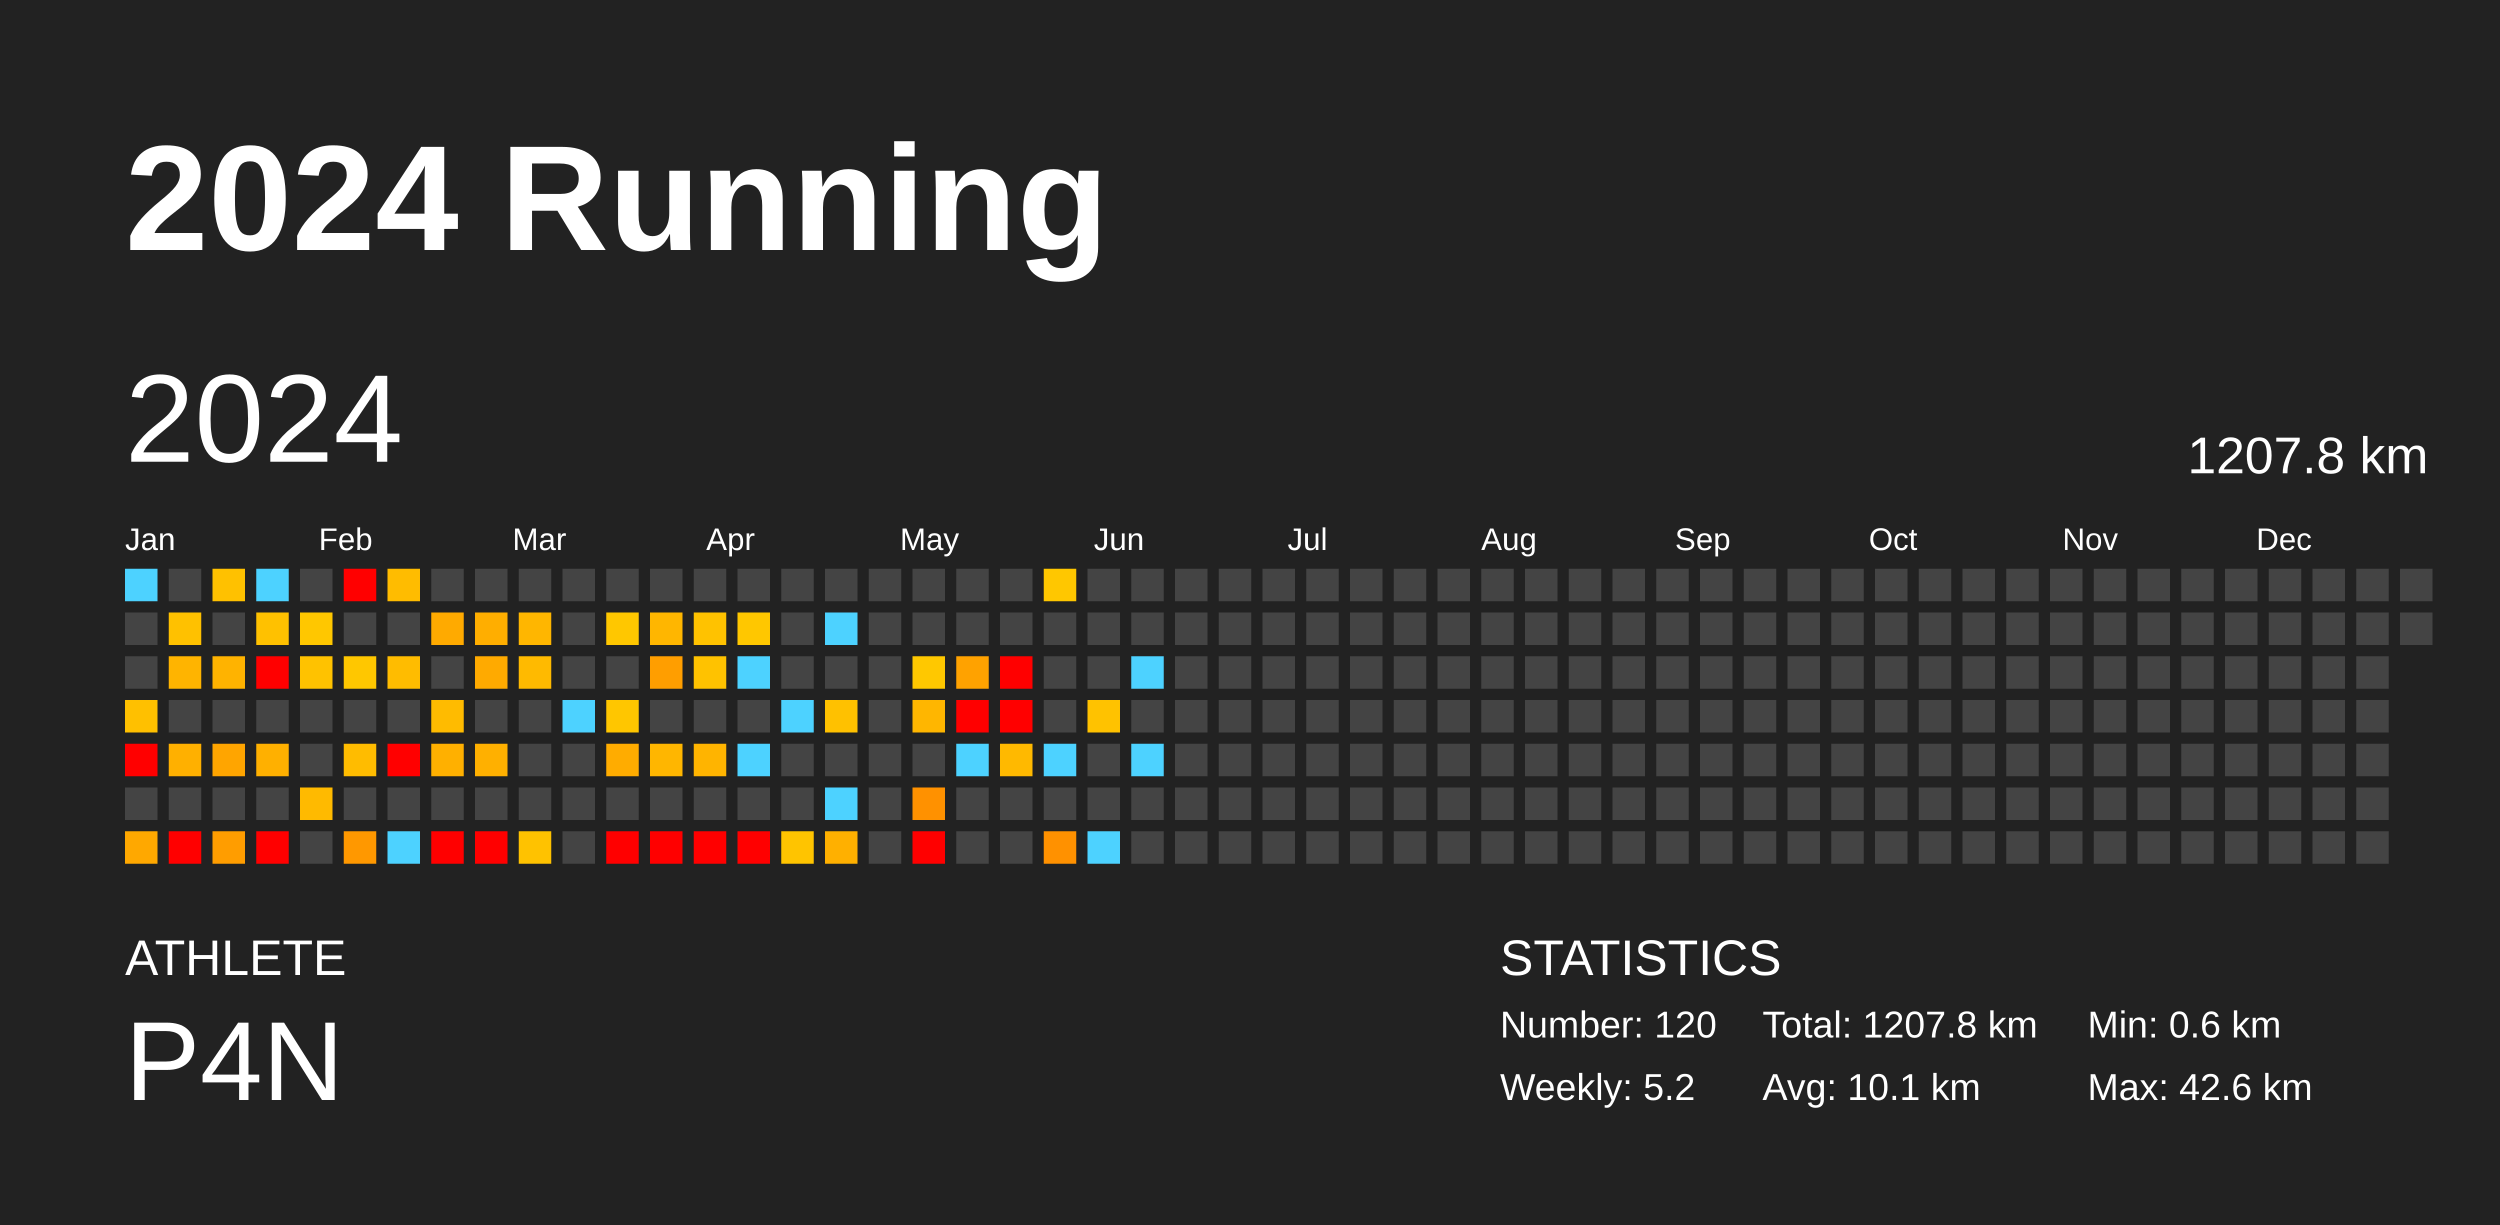
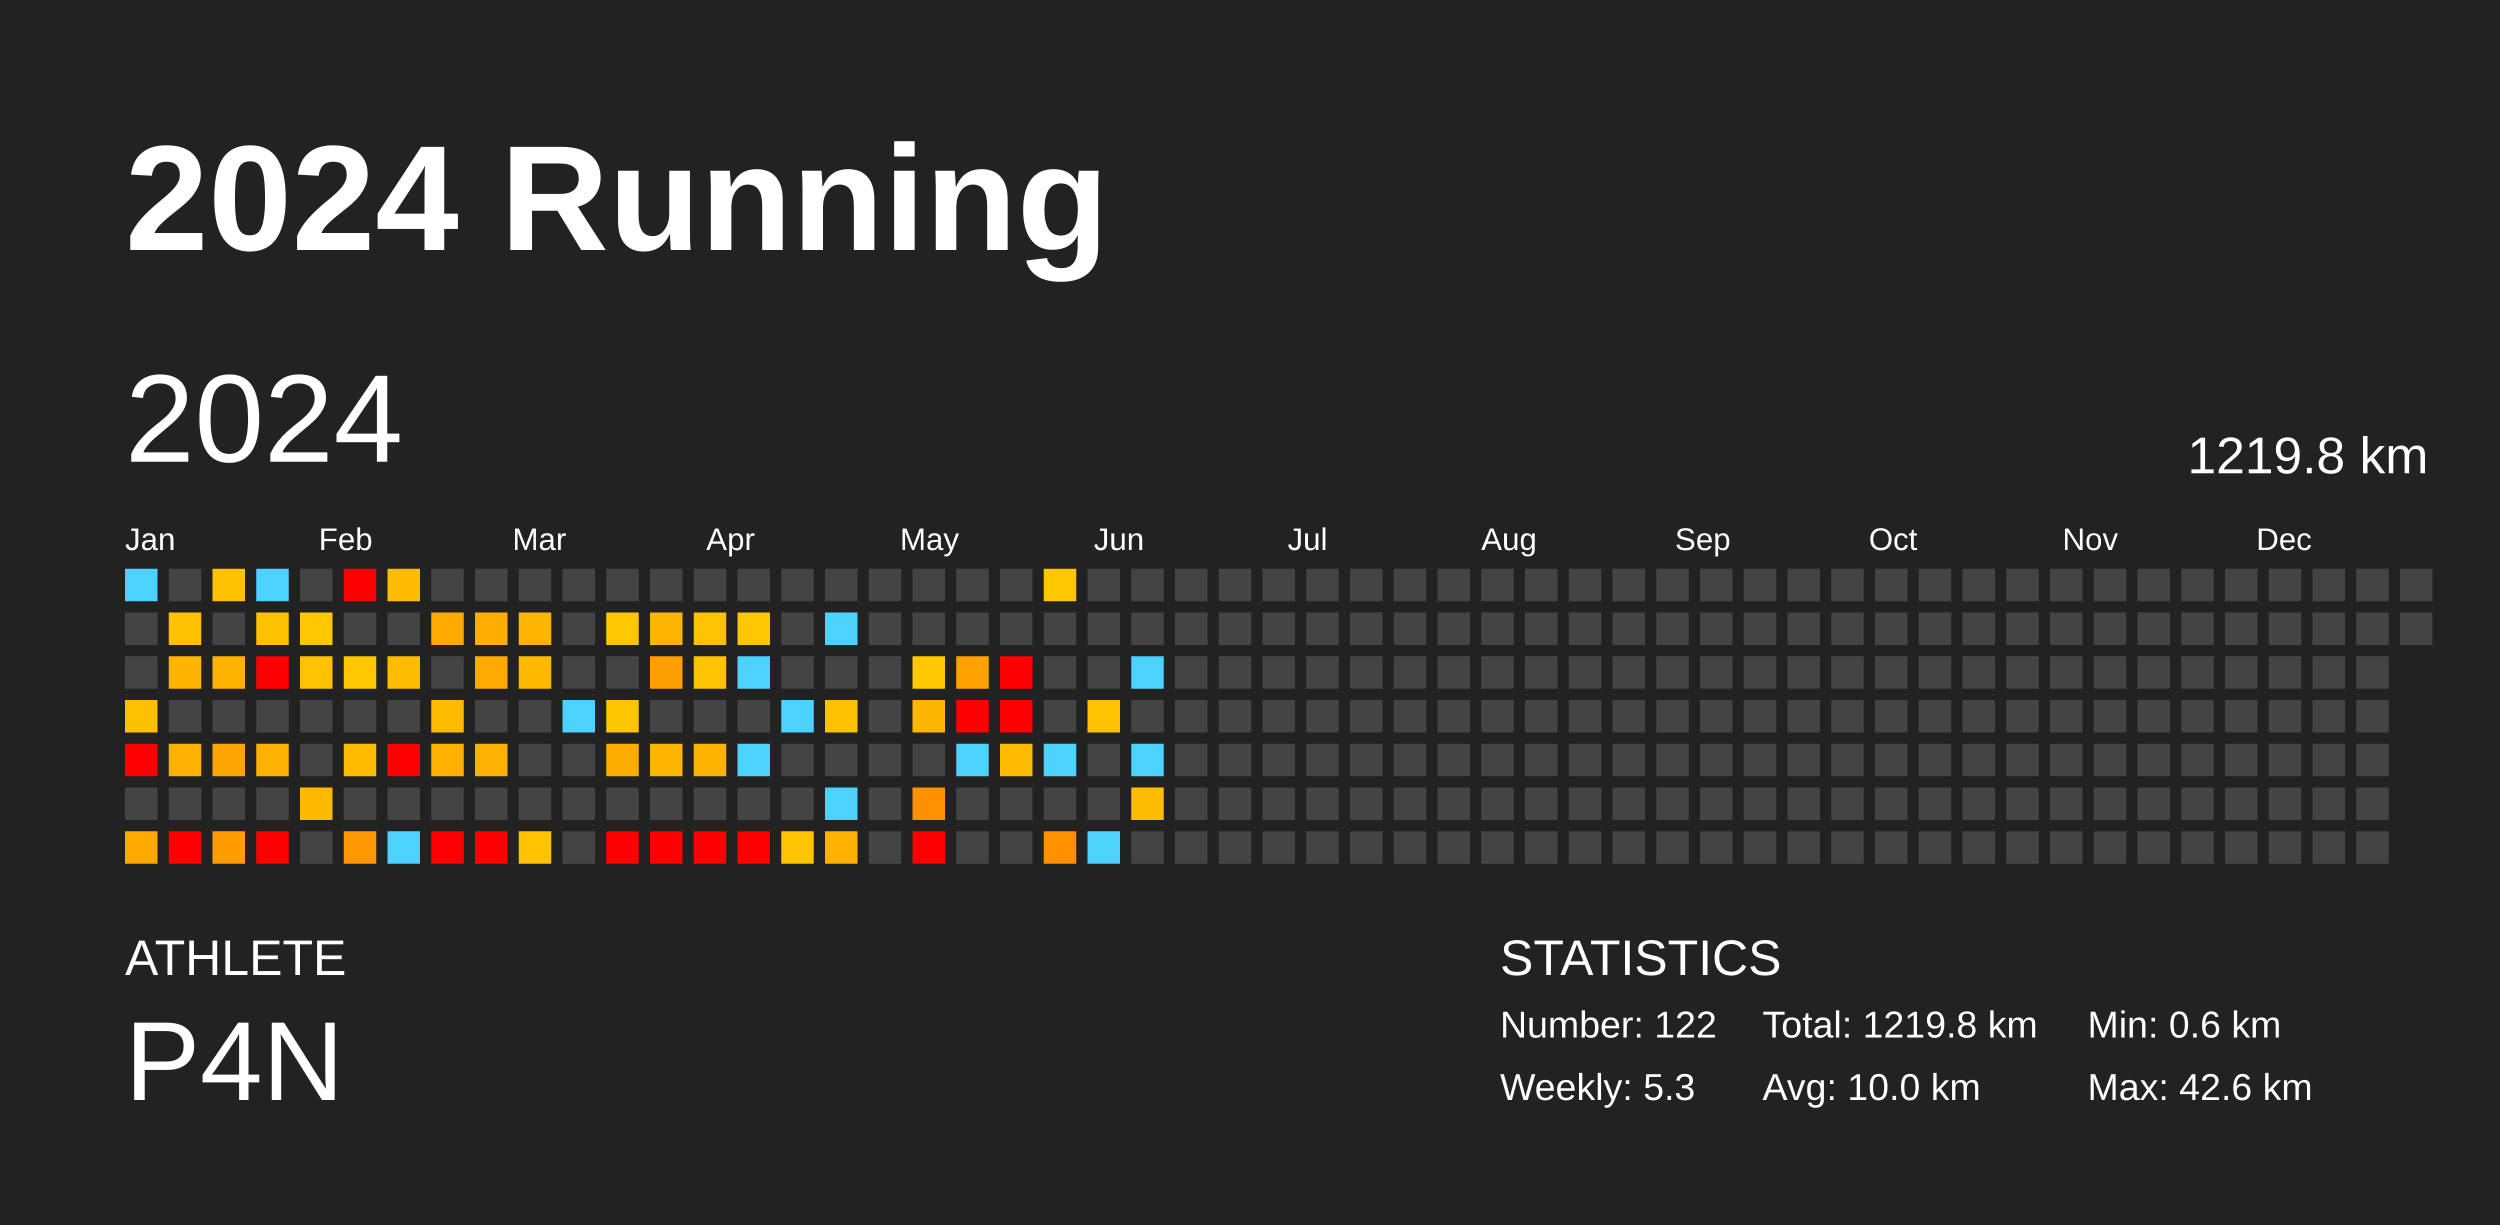
<svg xmlns="http://www.w3.org/2000/svg" baseProfile="full" height="98mm" version="1.1" viewBox="0,0,200,98" width="200mm">
  <defs />
  <rect fill="#222222" height="98" width="200" x="0" y="0" />
  <text fill="#FFFFFF" style="font-size:12px; font-family:Arial; font-weight:bold;" x="10" y="20">2024 Running</text>
  <text fill="#FFFFFF" style="font-size:4px; font-family:Arial" x="10" y="78">ATHLETE</text>
  <text fill="#FFFFFF" style="font-size:9px; font-family:Arial" x="10" y="88">P4N</text>
  <text fill="#FFFFFF" style="font-size:4px; font-family:Arial" x="120" y="78">STATISTICS</text>
-   <text fill="#FFFFFF" style="font-size:3px; font-family:Arial" x="120" y="83">Number: 120</text>
-   <text fill="#FFFFFF" style="font-size:3px; font-family:Arial" x="120" y="88">Weekly: 5.2</text>
-   <text fill="#FFFFFF" style="font-size:3px; font-family:Arial" x="141" y="83">Total: 1207.8 km</text>
-   <text fill="#FFFFFF" style="font-size:3px; font-family:Arial" x="141" y="88">Avg: 10.1 km</text>
+   <text fill="#FFFFFF" style="font-size:3px; font-family:Arial" x="120" y="83">Number: 122</text>
+   <text fill="#FFFFFF" style="font-size:3px; font-family:Arial" x="120" y="88">Weekly: 5.3</text>
+   <text fill="#FFFFFF" style="font-size:3px; font-family:Arial" x="141" y="83">Total: 1219.8 km</text>
+   <text fill="#FFFFFF" style="font-size:3px; font-family:Arial" x="141" y="88">Avg: 10.0 km</text>
  <text fill="#FFFFFF" style="font-size:3px; font-family:Arial" x="167" y="83">Min: 0.6 km</text>
  <text fill="#FFFFFF" style="font-size:3px; font-family:Arial" x="167" y="88">Max: 42.6 km</text>
  <text dominant-baseline="hanging" fill="#FFFFFF" style="font-size:10.0px; font-family:Arial;" x="10" y="30">2024</text>
-   <text dominant-baseline="hanging" fill="#FFFFFF" style="font-size:4.125px; font-family:Arial;" x="175" y="35">1207.8 km</text>
+   <text dominant-baseline="hanging" fill="#FFFFFF" style="font-size:4.125px; font-family:Arial;" x="175" y="35">1219.8 km</text>
  <text fill="#FFFFFF" style="font-size:2.5px; font-family:Arial" x="10.0" y="44">Jan</text>
  <text fill="#FFFFFF" style="font-size:2.5px; font-family:Arial" x="25.5" y="44">Feb</text>
  <text fill="#FFFFFF" style="font-size:2.5px; font-family:Arial" x="41.0" y="44">Mar</text>
  <text fill="#FFFFFF" style="font-size:2.5px; font-family:Arial" x="56.5" y="44">Apr</text>
  <text fill="#FFFFFF" style="font-size:2.5px; font-family:Arial" x="72.0" y="44">May</text>
  <text fill="#FFFFFF" style="font-size:2.5px; font-family:Arial" x="87.5" y="44">Jun</text>
  <text fill="#FFFFFF" style="font-size:2.5px; font-family:Arial" x="103.0" y="44">Jul</text>
  <text fill="#FFFFFF" style="font-size:2.5px; font-family:Arial" x="118.5" y="44">Aug</text>
  <text fill="#FFFFFF" style="font-size:2.5px; font-family:Arial" x="134.0" y="44">Sep</text>
  <text fill="#FFFFFF" style="font-size:2.5px; font-family:Arial" x="149.5" y="44">Oct</text>
  <text fill="#FFFFFF" style="font-size:2.5px; font-family:Arial" x="165.0" y="44">Nov</text>
  <text fill="#FFFFFF" style="font-size:2.5px; font-family:Arial" x="180.5" y="44">Dec</text>
  <rect fill="#4dd2ff" height="2.6" width="2.6" x="10.0" y="45.5" />
  <rect fill="#444444" height="2.6" width="2.6" x="10.0" y="49.0" />
  <rect fill="#444444" height="2.6" width="2.6" x="10.0" y="52.5" />
  <rect fill="#ffc000" height="2.6" width="2.6" x="10.0" y="56.0" />
  <rect fill="red" height="2.6" width="2.6" x="10.0" y="59.5" />
  <rect fill="#444444" height="2.6" width="2.6" x="10.0" y="63.0" />
  <rect fill="#ffa800" height="2.6" width="2.6" x="10.0" y="66.5" />
  <rect fill="#444444" height="2.6" width="2.6" x="13.5" y="45.5" />
  <rect fill="#ffc100" height="2.6" width="2.6" x="13.5" y="49.0" />
  <rect fill="#ffb400" height="2.6" width="2.6" x="13.5" y="52.5" />
  <rect fill="#444444" height="2.6" width="2.6" x="13.5" y="56.0" />
  <rect fill="#ffb000" height="2.6" width="2.6" x="13.5" y="59.5" />
  <rect fill="#444444" height="2.6" width="2.6" x="13.5" y="63.0" />
  <rect fill="red" height="2.6" width="2.6" x="13.5" y="66.5" />
  <rect fill="#ffc100" height="2.6" width="2.6" x="17.0" y="45.5" />
  <rect fill="#444444" height="2.6" width="2.6" x="17.0" y="49.0" />
  <rect fill="#ffb300" height="2.6" width="2.6" x="17.0" y="52.5" />
  <rect fill="#444444" height="2.6" width="2.6" x="17.0" y="56.0" />
  <rect fill="#ffa500" height="2.6" width="2.6" x="17.0" y="59.5" />
  <rect fill="#444444" height="2.6" width="2.6" x="17.0" y="63.0" />
  <rect fill="#ff9d00" height="2.6" width="2.6" x="17.0" y="66.5" />
  <rect fill="#4dd2ff" height="2.6" width="2.6" x="20.5" y="45.5" />
  <rect fill="#ffc100" height="2.6" width="2.6" x="20.5" y="49.0" />
  <rect fill="red" height="2.6" width="2.6" x="20.5" y="52.5" />
  <rect fill="#444444" height="2.6" width="2.6" x="20.5" y="56.0" />
  <rect fill="#ffb000" height="2.6" width="2.6" x="20.5" y="59.5" />
  <rect fill="#444444" height="2.6" width="2.6" x="20.5" y="63.0" />
  <rect fill="red" height="2.6" width="2.6" x="20.5" y="66.5" />
  <rect fill="#444444" height="2.6" width="2.6" x="24.0" y="45.5" />
  <rect fill="#ffc700" height="2.6" width="2.6" x="24.0" y="49.0" />
  <rect fill="#ffc200" height="2.6" width="2.6" x="24.0" y="52.5" />
  <rect fill="#444444" height="2.6" width="2.6" x="24.0" y="56.0" />
  <rect fill="#444444" height="2.6" width="2.6" x="24.0" y="59.5" />
  <rect fill="#ffba00" height="2.6" width="2.6" x="24.0" y="63.0" />
  <rect fill="#444444" height="2.6" width="2.6" x="24.0" y="66.5" />
  <rect fill="red" height="2.6" width="2.6" x="27.5" y="45.5" />
  <rect fill="#444444" height="2.6" width="2.6" x="27.5" y="49.0" />
  <rect fill="#ffc700" height="2.6" width="2.6" x="27.5" y="52.5" />
  <rect fill="#444444" height="2.6" width="2.6" x="27.5" y="56.0" />
  <rect fill="#ffbc00" height="2.6" width="2.6" x="27.5" y="59.5" />
  <rect fill="#444444" height="2.6" width="2.6" x="27.5" y="63.0" />
  <rect fill="#ff9800" height="2.6" width="2.6" x="27.5" y="66.5" />
  <rect fill="#ffbc00" height="2.6" width="2.6" x="31.0" y="45.5" />
  <rect fill="#444444" height="2.6" width="2.6" x="31.0" y="49.0" />
  <rect fill="#ffbc00" height="2.6" width="2.6" x="31.0" y="52.5" />
  <rect fill="#444444" height="2.6" width="2.6" x="31.0" y="56.0" />
  <rect fill="red" height="2.6" width="2.6" x="31.0" y="59.5" />
  <rect fill="#444444" height="2.6" width="2.6" x="31.0" y="63.0" />
  <rect fill="#4dd2ff" height="2.6" width="2.6" x="31.0" y="66.5" />
  <rect fill="#444444" height="2.6" width="2.6" x="34.5" y="45.5" />
  <rect fill="#ffaa00" height="2.6" width="2.6" x="34.5" y="49.0" />
  <rect fill="#444444" height="2.6" width="2.6" x="34.5" y="52.5" />
  <rect fill="#ffbb00" height="2.6" width="2.6" x="34.5" y="56.0" />
  <rect fill="#ffb000" height="2.6" width="2.6" x="34.5" y="59.5" />
  <rect fill="#444444" height="2.6" width="2.6" x="34.5" y="63.0" />
  <rect fill="red" height="2.6" width="2.6" x="34.5" y="66.5" />
  <rect fill="#444444" height="2.6" width="2.6" x="38.0" y="45.5" />
  <rect fill="#ffae00" height="2.6" width="2.6" x="38.0" y="49.0" />
  <rect fill="#ffaa00" height="2.6" width="2.6" x="38.0" y="52.5" />
  <rect fill="#444444" height="2.6" width="2.6" x="38.0" y="56.0" />
  <rect fill="#ffb000" height="2.6" width="2.6" x="38.0" y="59.5" />
  <rect fill="#444444" height="2.6" width="2.6" x="38.0" y="63.0" />
  <rect fill="red" height="2.6" width="2.6" x="38.0" y="66.5" />
  <rect fill="#444444" height="2.6" width="2.6" x="41.5" y="45.5" />
  <rect fill="#ffb600" height="2.6" width="2.6" x="41.5" y="49.0" />
  <rect fill="#ffba00" height="2.6" width="2.6" x="41.5" y="52.5" />
  <rect fill="#444444" height="2.6" width="2.6" x="41.5" y="56.0" />
  <rect fill="#444444" height="2.6" width="2.6" x="41.5" y="59.5" />
  <rect fill="#444444" height="2.6" width="2.6" x="41.5" y="63.0" />
  <rect fill="#ffc200" height="2.6" width="2.6" x="41.5" y="66.5" />
  <rect fill="#444444" height="2.6" width="2.6" x="45.0" y="45.5" />
  <rect fill="#444444" height="2.6" width="2.6" x="45.0" y="49.0" />
  <rect fill="#444444" height="2.6" width="2.6" x="45.0" y="52.5" />
  <rect fill="#4dd2ff" height="2.6" width="2.6" x="45.0" y="56.0" />
  <rect fill="#444444" height="2.6" width="2.6" x="45.0" y="59.5" />
  <rect fill="#444444" height="2.6" width="2.6" x="45.0" y="63.0" />
  <rect fill="#444444" height="2.6" width="2.6" x="45.0" y="66.5" />
  <rect fill="#444444" height="2.6" width="2.6" x="48.5" y="45.5" />
  <rect fill="#ffc700" height="2.6" width="2.6" x="48.5" y="49.0" />
  <rect fill="#444444" height="2.6" width="2.6" x="48.5" y="52.5" />
  <rect fill="#ffc600" height="2.6" width="2.6" x="48.5" y="56.0" />
  <rect fill="#ffac00" height="2.6" width="2.6" x="48.5" y="59.5" />
  <rect fill="#444444" height="2.6" width="2.6" x="48.5" y="63.0" />
  <rect fill="red" height="2.6" width="2.6" x="48.5" y="66.5" />
  <rect fill="#444444" height="2.6" width="2.6" x="52.0" y="45.5" />
  <rect fill="#ffb600" height="2.6" width="2.6" x="52.0" y="49.0" />
  <rect fill="#ff9e00" height="2.6" width="2.6" x="52.0" y="52.5" />
  <rect fill="#444444" height="2.6" width="2.6" x="52.0" y="56.0" />
  <rect fill="#ffb600" height="2.6" width="2.6" x="52.0" y="59.5" />
  <rect fill="#444444" height="2.6" width="2.6" x="52.0" y="63.0" />
  <rect fill="red" height="2.6" width="2.6" x="52.0" y="66.5" />
  <rect fill="#444444" height="2.6" width="2.6" x="55.5" y="45.5" />
  <rect fill="#ffc200" height="2.6" width="2.6" x="55.5" y="49.0" />
  <rect fill="#ffc200" height="2.6" width="2.6" x="55.5" y="52.5" />
  <rect fill="#444444" height="2.6" width="2.6" x="55.5" y="56.0" />
  <rect fill="#ffb400" height="2.6" width="2.6" x="55.5" y="59.5" />
  <rect fill="#444444" height="2.6" width="2.6" x="55.5" y="63.0" />
  <rect fill="red" height="2.6" width="2.6" x="55.5" y="66.5" />
  <rect fill="#444444" height="2.6" width="2.6" x="59.0" y="45.5" />
  <rect fill="#ffc700" height="2.6" width="2.6" x="59.0" y="49.0" />
  <rect fill="#4dd2ff" height="2.6" width="2.6" x="59.0" y="52.5" />
  <rect fill="#444444" height="2.6" width="2.6" x="59.0" y="56.0" />
  <rect fill="#4dd2ff" height="2.6" width="2.6" x="59.0" y="59.5" />
  <rect fill="#444444" height="2.6" width="2.6" x="59.0" y="63.0" />
  <rect fill="red" height="2.6" width="2.6" x="59.0" y="66.5" />
  <rect fill="#444444" height="2.6" width="2.6" x="62.5" y="45.5" />
  <rect fill="#444444" height="2.6" width="2.6" x="62.5" y="49.0" />
  <rect fill="#444444" height="2.6" width="2.6" x="62.5" y="52.5" />
  <rect fill="#4dd2ff" height="2.6" width="2.6" x="62.5" y="56.0" />
  <rect fill="#444444" height="2.6" width="2.6" x="62.5" y="59.5" />
  <rect fill="#444444" height="2.6" width="2.6" x="62.5" y="63.0" />
  <rect fill="#ffc400" height="2.6" width="2.6" x="62.5" y="66.5" />
  <rect fill="#444444" height="2.6" width="2.6" x="66.0" y="45.5" />
  <rect fill="#4dd2ff" height="2.6" width="2.6" x="66.0" y="49.0" />
  <rect fill="#444444" height="2.6" width="2.6" x="66.0" y="52.5" />
  <rect fill="#ffc100" height="2.6" width="2.6" x="66.0" y="56.0" />
  <rect fill="#444444" height="2.6" width="2.6" x="66.0" y="59.5" />
  <rect fill="#4dd2ff" height="2.6" width="2.6" x="66.0" y="63.0" />
  <rect fill="#ffb000" height="2.6" width="2.6" x="66.0" y="66.5" />
  <rect fill="#444444" height="2.6" width="2.6" x="69.5" y="45.5" />
  <rect fill="#444444" height="2.6" width="2.6" x="69.5" y="49.0" />
  <rect fill="#444444" height="2.6" width="2.6" x="69.5" y="52.5" />
  <rect fill="#444444" height="2.6" width="2.6" x="69.5" y="56.0" />
  <rect fill="#444444" height="2.6" width="2.6" x="69.5" y="59.5" />
  <rect fill="#444444" height="2.6" width="2.6" x="69.5" y="63.0" />
  <rect fill="#444444" height="2.6" width="2.6" x="69.5" y="66.5" />
  <rect fill="#444444" height="2.6" width="2.6" x="73.0" y="45.5" />
  <rect fill="#444444" height="2.6" width="2.6" x="73.0" y="49.0" />
  <rect fill="#ffc800" height="2.6" width="2.6" x="73.0" y="52.5" />
  <rect fill="#ffb600" height="2.6" width="2.6" x="73.0" y="56.0" />
  <rect fill="#444444" height="2.6" width="2.6" x="73.0" y="59.5" />
  <rect fill="#ff9100" height="2.6" width="2.6" x="73.0" y="63.0" />
  <rect fill="red" height="2.6" width="2.6" x="73.0" y="66.5" />
  <rect fill="#444444" height="2.6" width="2.6" x="76.5" y="45.5" />
  <rect fill="#444444" height="2.6" width="2.6" x="76.5" y="49.0" />
  <rect fill="#ffa200" height="2.6" width="2.6" x="76.5" y="52.5" />
  <rect fill="red" height="2.6" width="2.6" x="76.5" y="56.0" />
  <rect fill="#4dd2ff" height="2.6" width="2.6" x="76.5" y="59.5" />
  <rect fill="#444444" height="2.6" width="2.6" x="76.5" y="63.0" />
  <rect fill="#444444" height="2.6" width="2.6" x="76.5" y="66.5" />
  <rect fill="#444444" height="2.6" width="2.6" x="80.0" y="45.5" />
  <rect fill="#444444" height="2.6" width="2.6" x="80.0" y="49.0" />
  <rect fill="red" height="2.6" width="2.6" x="80.0" y="52.5" />
  <rect fill="red" height="2.6" width="2.6" x="80.0" y="56.0" />
  <rect fill="#ffb900" height="2.6" width="2.6" x="80.0" y="59.5" />
  <rect fill="#444444" height="2.6" width="2.6" x="80.0" y="63.0" />
  <rect fill="#444444" height="2.6" width="2.6" x="80.0" y="66.5" />
  <rect fill="#ffc700" height="2.6" width="2.6" x="83.5" y="45.5" />
  <rect fill="#444444" height="2.6" width="2.6" x="83.5" y="49.0" />
  <rect fill="#444444" height="2.6" width="2.6" x="83.5" y="52.5" />
  <rect fill="#444444" height="2.6" width="2.6" x="83.5" y="56.0" />
  <rect fill="#4dd2ff" height="2.6" width="2.6" x="83.5" y="59.5" />
  <rect fill="#444444" height="2.6" width="2.6" x="83.5" y="63.0" />
  <rect fill="#ff9100" height="2.6" width="2.6" x="83.5" y="66.5" />
  <rect fill="#444444" height="2.6" width="2.6" x="87.0" y="45.5" />
  <rect fill="#444444" height="2.6" width="2.6" x="87.0" y="49.0" />
  <rect fill="#444444" height="2.6" width="2.6" x="87.0" y="52.5" />
  <rect fill="#ffc200" height="2.6" width="2.6" x="87.0" y="56.0" />
  <rect fill="#444444" height="2.6" width="2.6" x="87.0" y="59.5" />
  <rect fill="#444444" height="2.6" width="2.6" x="87.0" y="63.0" />
  <rect fill="#4dd2ff" height="2.6" width="2.6" x="87.0" y="66.5" />
  <rect fill="#444444" height="2.6" width="2.6" x="90.5" y="45.5" />
  <rect fill="#444444" height="2.6" width="2.6" x="90.5" y="49.0" />
  <rect fill="#4dd2ff" height="2.6" width="2.6" x="90.5" y="52.5" />
  <rect fill="#444444" height="2.6" width="2.6" x="90.5" y="56.0" />
  <rect fill="#4dd2ff" height="2.6" width="2.6" x="90.5" y="59.5" />
-   <rect fill="#444444" height="2.6" width="2.6" x="90.5" y="63.0" />
+   <rect fill="#ffbc00" height="2.6" width="2.6" x="90.5" y="63.0" />
  <rect fill="#444444" height="2.6" width="2.6" x="90.5" y="66.5" />
  <rect fill="#444444" height="2.6" width="2.6" x="94.0" y="45.5" />
  <rect fill="#444444" height="2.6" width="2.6" x="94.0" y="49.0" />
  <rect fill="#444444" height="2.6" width="2.6" x="94.0" y="52.5" />
  <rect fill="#444444" height="2.6" width="2.6" x="94.0" y="56.0" />
  <rect fill="#444444" height="2.6" width="2.6" x="94.0" y="59.5" />
  <rect fill="#444444" height="2.6" width="2.6" x="94.0" y="63.0" />
  <rect fill="#444444" height="2.6" width="2.6" x="94.0" y="66.5" />
  <rect fill="#444444" height="2.6" width="2.6" x="97.5" y="45.5" />
  <rect fill="#444444" height="2.6" width="2.6" x="97.5" y="49.0" />
  <rect fill="#444444" height="2.6" width="2.6" x="97.5" y="52.5" />
  <rect fill="#444444" height="2.6" width="2.6" x="97.5" y="56.0" />
  <rect fill="#444444" height="2.6" width="2.6" x="97.5" y="59.5" />
  <rect fill="#444444" height="2.6" width="2.6" x="97.5" y="63.0" />
  <rect fill="#444444" height="2.6" width="2.6" x="97.5" y="66.5" />
  <rect fill="#444444" height="2.6" width="2.6" x="101.0" y="45.5" />
  <rect fill="#444444" height="2.6" width="2.6" x="101.0" y="49.0" />
  <rect fill="#444444" height="2.6" width="2.6" x="101.0" y="52.5" />
  <rect fill="#444444" height="2.6" width="2.6" x="101.0" y="56.0" />
  <rect fill="#444444" height="2.6" width="2.6" x="101.0" y="59.5" />
  <rect fill="#444444" height="2.6" width="2.6" x="101.0" y="63.0" />
  <rect fill="#444444" height="2.6" width="2.6" x="101.0" y="66.5" />
  <rect fill="#444444" height="2.6" width="2.6" x="104.5" y="45.5" />
  <rect fill="#444444" height="2.6" width="2.6" x="104.5" y="49.0" />
  <rect fill="#444444" height="2.6" width="2.6" x="104.5" y="52.5" />
  <rect fill="#444444" height="2.6" width="2.6" x="104.5" y="56.0" />
  <rect fill="#444444" height="2.6" width="2.6" x="104.5" y="59.5" />
  <rect fill="#444444" height="2.6" width="2.6" x="104.5" y="63.0" />
  <rect fill="#444444" height="2.6" width="2.6" x="104.5" y="66.5" />
  <rect fill="#444444" height="2.6" width="2.6" x="108.0" y="45.5" />
  <rect fill="#444444" height="2.6" width="2.6" x="108.0" y="49.0" />
  <rect fill="#444444" height="2.6" width="2.6" x="108.0" y="52.5" />
  <rect fill="#444444" height="2.6" width="2.6" x="108.0" y="56.0" />
  <rect fill="#444444" height="2.6" width="2.6" x="108.0" y="59.5" />
  <rect fill="#444444" height="2.6" width="2.6" x="108.0" y="63.0" />
  <rect fill="#444444" height="2.6" width="2.6" x="108.0" y="66.5" />
  <rect fill="#444444" height="2.6" width="2.6" x="111.5" y="45.5" />
  <rect fill="#444444" height="2.6" width="2.6" x="111.5" y="49.0" />
  <rect fill="#444444" height="2.6" width="2.6" x="111.5" y="52.5" />
  <rect fill="#444444" height="2.6" width="2.6" x="111.5" y="56.0" />
  <rect fill="#444444" height="2.6" width="2.6" x="111.5" y="59.5" />
  <rect fill="#444444" height="2.6" width="2.6" x="111.5" y="63.0" />
  <rect fill="#444444" height="2.6" width="2.6" x="111.5" y="66.5" />
  <rect fill="#444444" height="2.6" width="2.6" x="115.0" y="45.5" />
  <rect fill="#444444" height="2.6" width="2.6" x="115.0" y="49.0" />
  <rect fill="#444444" height="2.6" width="2.6" x="115.0" y="52.5" />
  <rect fill="#444444" height="2.6" width="2.6" x="115.0" y="56.0" />
  <rect fill="#444444" height="2.6" width="2.6" x="115.0" y="59.5" />
  <rect fill="#444444" height="2.6" width="2.6" x="115.0" y="63.0" />
  <rect fill="#444444" height="2.6" width="2.6" x="115.0" y="66.5" />
  <rect fill="#444444" height="2.6" width="2.6" x="118.5" y="45.5" />
  <rect fill="#444444" height="2.6" width="2.6" x="118.5" y="49.0" />
  <rect fill="#444444" height="2.6" width="2.6" x="118.5" y="52.5" />
  <rect fill="#444444" height="2.6" width="2.6" x="118.5" y="56.0" />
  <rect fill="#444444" height="2.6" width="2.6" x="118.5" y="59.5" />
  <rect fill="#444444" height="2.6" width="2.6" x="118.5" y="63.0" />
  <rect fill="#444444" height="2.6" width="2.6" x="118.5" y="66.5" />
  <rect fill="#444444" height="2.6" width="2.6" x="122.0" y="45.5" />
  <rect fill="#444444" height="2.6" width="2.6" x="122.0" y="49.0" />
  <rect fill="#444444" height="2.6" width="2.6" x="122.0" y="52.5" />
  <rect fill="#444444" height="2.6" width="2.6" x="122.0" y="56.0" />
  <rect fill="#444444" height="2.6" width="2.6" x="122.0" y="59.5" />
  <rect fill="#444444" height="2.6" width="2.6" x="122.0" y="63.0" />
  <rect fill="#444444" height="2.6" width="2.6" x="122.0" y="66.5" />
  <rect fill="#444444" height="2.6" width="2.6" x="125.5" y="45.5" />
  <rect fill="#444444" height="2.6" width="2.6" x="125.5" y="49.0" />
  <rect fill="#444444" height="2.6" width="2.6" x="125.5" y="52.5" />
  <rect fill="#444444" height="2.6" width="2.6" x="125.5" y="56.0" />
  <rect fill="#444444" height="2.6" width="2.6" x="125.5" y="59.5" />
  <rect fill="#444444" height="2.6" width="2.6" x="125.5" y="63.0" />
  <rect fill="#444444" height="2.6" width="2.6" x="125.5" y="66.5" />
  <rect fill="#444444" height="2.6" width="2.6" x="129.0" y="45.5" />
  <rect fill="#444444" height="2.6" width="2.6" x="129.0" y="49.0" />
  <rect fill="#444444" height="2.6" width="2.6" x="129.0" y="52.5" />
  <rect fill="#444444" height="2.6" width="2.6" x="129.0" y="56.0" />
  <rect fill="#444444" height="2.6" width="2.6" x="129.0" y="59.5" />
  <rect fill="#444444" height="2.6" width="2.6" x="129.0" y="63.0" />
  <rect fill="#444444" height="2.6" width="2.6" x="129.0" y="66.5" />
  <rect fill="#444444" height="2.6" width="2.6" x="132.5" y="45.5" />
  <rect fill="#444444" height="2.6" width="2.6" x="132.5" y="49.0" />
  <rect fill="#444444" height="2.6" width="2.6" x="132.5" y="52.5" />
  <rect fill="#444444" height="2.6" width="2.6" x="132.5" y="56.0" />
  <rect fill="#444444" height="2.6" width="2.6" x="132.5" y="59.5" />
  <rect fill="#444444" height="2.6" width="2.6" x="132.5" y="63.0" />
  <rect fill="#444444" height="2.6" width="2.6" x="132.5" y="66.5" />
  <rect fill="#444444" height="2.6" width="2.6" x="136.0" y="45.5" />
  <rect fill="#444444" height="2.6" width="2.6" x="136.0" y="49.0" />
  <rect fill="#444444" height="2.6" width="2.6" x="136.0" y="52.5" />
  <rect fill="#444444" height="2.6" width="2.6" x="136.0" y="56.0" />
  <rect fill="#444444" height="2.6" width="2.6" x="136.0" y="59.5" />
  <rect fill="#444444" height="2.6" width="2.6" x="136.0" y="63.0" />
  <rect fill="#444444" height="2.6" width="2.6" x="136.0" y="66.5" />
  <rect fill="#444444" height="2.6" width="2.6" x="139.5" y="45.5" />
  <rect fill="#444444" height="2.6" width="2.6" x="139.5" y="49.0" />
  <rect fill="#444444" height="2.6" width="2.6" x="139.5" y="52.5" />
  <rect fill="#444444" height="2.6" width="2.6" x="139.5" y="56.0" />
  <rect fill="#444444" height="2.6" width="2.6" x="139.5" y="59.5" />
  <rect fill="#444444" height="2.6" width="2.6" x="139.5" y="63.0" />
  <rect fill="#444444" height="2.6" width="2.6" x="139.5" y="66.5" />
  <rect fill="#444444" height="2.6" width="2.6" x="143.0" y="45.5" />
  <rect fill="#444444" height="2.6" width="2.6" x="143.0" y="49.0" />
  <rect fill="#444444" height="2.6" width="2.6" x="143.0" y="52.5" />
  <rect fill="#444444" height="2.6" width="2.6" x="143.0" y="56.0" />
  <rect fill="#444444" height="2.6" width="2.6" x="143.0" y="59.5" />
  <rect fill="#444444" height="2.6" width="2.6" x="143.0" y="63.0" />
  <rect fill="#444444" height="2.6" width="2.6" x="143.0" y="66.5" />
  <rect fill="#444444" height="2.6" width="2.6" x="146.5" y="45.5" />
  <rect fill="#444444" height="2.6" width="2.6" x="146.5" y="49.0" />
  <rect fill="#444444" height="2.6" width="2.6" x="146.5" y="52.5" />
  <rect fill="#444444" height="2.6" width="2.6" x="146.5" y="56.0" />
  <rect fill="#444444" height="2.6" width="2.6" x="146.5" y="59.5" />
  <rect fill="#444444" height="2.6" width="2.6" x="146.5" y="63.0" />
  <rect fill="#444444" height="2.6" width="2.6" x="146.5" y="66.5" />
  <rect fill="#444444" height="2.6" width="2.6" x="150.0" y="45.5" />
  <rect fill="#444444" height="2.6" width="2.6" x="150.0" y="49.0" />
  <rect fill="#444444" height="2.6" width="2.6" x="150.0" y="52.5" />
  <rect fill="#444444" height="2.6" width="2.6" x="150.0" y="56.0" />
  <rect fill="#444444" height="2.6" width="2.6" x="150.0" y="59.5" />
  <rect fill="#444444" height="2.6" width="2.6" x="150.0" y="63.0" />
  <rect fill="#444444" height="2.6" width="2.6" x="150.0" y="66.5" />
  <rect fill="#444444" height="2.6" width="2.6" x="153.5" y="45.5" />
  <rect fill="#444444" height="2.6" width="2.6" x="153.5" y="49.0" />
  <rect fill="#444444" height="2.6" width="2.6" x="153.5" y="52.5" />
  <rect fill="#444444" height="2.6" width="2.6" x="153.5" y="56.0" />
  <rect fill="#444444" height="2.6" width="2.6" x="153.5" y="59.5" />
  <rect fill="#444444" height="2.6" width="2.6" x="153.5" y="63.0" />
  <rect fill="#444444" height="2.6" width="2.6" x="153.5" y="66.5" />
  <rect fill="#444444" height="2.6" width="2.6" x="157.0" y="45.5" />
  <rect fill="#444444" height="2.6" width="2.6" x="157.0" y="49.0" />
  <rect fill="#444444" height="2.6" width="2.6" x="157.0" y="52.5" />
  <rect fill="#444444" height="2.6" width="2.6" x="157.0" y="56.0" />
  <rect fill="#444444" height="2.6" width="2.6" x="157.0" y="59.5" />
  <rect fill="#444444" height="2.6" width="2.6" x="157.0" y="63.0" />
  <rect fill="#444444" height="2.6" width="2.6" x="157.0" y="66.5" />
  <rect fill="#444444" height="2.6" width="2.6" x="160.5" y="45.5" />
  <rect fill="#444444" height="2.6" width="2.6" x="160.5" y="49.0" />
  <rect fill="#444444" height="2.6" width="2.6" x="160.5" y="52.5" />
  <rect fill="#444444" height="2.6" width="2.6" x="160.5" y="56.0" />
  <rect fill="#444444" height="2.6" width="2.6" x="160.5" y="59.5" />
  <rect fill="#444444" height="2.6" width="2.6" x="160.5" y="63.0" />
  <rect fill="#444444" height="2.6" width="2.6" x="160.5" y="66.5" />
  <rect fill="#444444" height="2.6" width="2.6" x="164.0" y="45.5" />
  <rect fill="#444444" height="2.6" width="2.6" x="164.0" y="49.0" />
  <rect fill="#444444" height="2.6" width="2.6" x="164.0" y="52.5" />
  <rect fill="#444444" height="2.6" width="2.6" x="164.0" y="56.0" />
  <rect fill="#444444" height="2.6" width="2.6" x="164.0" y="59.5" />
  <rect fill="#444444" height="2.6" width="2.6" x="164.0" y="63.0" />
  <rect fill="#444444" height="2.6" width="2.6" x="164.0" y="66.5" />
  <rect fill="#444444" height="2.6" width="2.6" x="167.5" y="45.5" />
  <rect fill="#444444" height="2.6" width="2.6" x="167.5" y="49.0" />
  <rect fill="#444444" height="2.6" width="2.6" x="167.5" y="52.5" />
  <rect fill="#444444" height="2.6" width="2.6" x="167.5" y="56.0" />
  <rect fill="#444444" height="2.6" width="2.6" x="167.5" y="59.5" />
  <rect fill="#444444" height="2.6" width="2.6" x="167.5" y="63.0" />
  <rect fill="#444444" height="2.6" width="2.6" x="167.5" y="66.5" />
  <rect fill="#444444" height="2.6" width="2.6" x="171.0" y="45.5" />
  <rect fill="#444444" height="2.6" width="2.6" x="171.0" y="49.0" />
  <rect fill="#444444" height="2.6" width="2.6" x="171.0" y="52.5" />
  <rect fill="#444444" height="2.6" width="2.6" x="171.0" y="56.0" />
  <rect fill="#444444" height="2.6" width="2.6" x="171.0" y="59.5" />
  <rect fill="#444444" height="2.6" width="2.6" x="171.0" y="63.0" />
  <rect fill="#444444" height="2.6" width="2.6" x="171.0" y="66.5" />
  <rect fill="#444444" height="2.6" width="2.6" x="174.5" y="45.5" />
  <rect fill="#444444" height="2.6" width="2.6" x="174.5" y="49.0" />
  <rect fill="#444444" height="2.6" width="2.6" x="174.5" y="52.5" />
  <rect fill="#444444" height="2.6" width="2.6" x="174.5" y="56.0" />
  <rect fill="#444444" height="2.6" width="2.6" x="174.5" y="59.5" />
  <rect fill="#444444" height="2.6" width="2.6" x="174.5" y="63.0" />
  <rect fill="#444444" height="2.6" width="2.6" x="174.5" y="66.5" />
  <rect fill="#444444" height="2.6" width="2.6" x="178.0" y="45.5" />
  <rect fill="#444444" height="2.6" width="2.6" x="178.0" y="49.0" />
  <rect fill="#444444" height="2.6" width="2.6" x="178.0" y="52.5" />
  <rect fill="#444444" height="2.6" width="2.6" x="178.0" y="56.0" />
  <rect fill="#444444" height="2.6" width="2.6" x="178.0" y="59.5" />
  <rect fill="#444444" height="2.6" width="2.6" x="178.0" y="63.0" />
  <rect fill="#444444" height="2.6" width="2.6" x="178.0" y="66.5" />
  <rect fill="#444444" height="2.6" width="2.6" x="181.5" y="45.5" />
  <rect fill="#444444" height="2.6" width="2.6" x="181.5" y="49.0" />
  <rect fill="#444444" height="2.6" width="2.6" x="181.5" y="52.5" />
  <rect fill="#444444" height="2.6" width="2.6" x="181.5" y="56.0" />
  <rect fill="#444444" height="2.6" width="2.6" x="181.5" y="59.5" />
  <rect fill="#444444" height="2.6" width="2.6" x="181.5" y="63.0" />
  <rect fill="#444444" height="2.6" width="2.6" x="181.5" y="66.5" />
  <rect fill="#444444" height="2.6" width="2.6" x="185.0" y="45.5" />
  <rect fill="#444444" height="2.6" width="2.6" x="185.0" y="49.0" />
  <rect fill="#444444" height="2.6" width="2.6" x="185.0" y="52.5" />
  <rect fill="#444444" height="2.6" width="2.6" x="185.0" y="56.0" />
  <rect fill="#444444" height="2.6" width="2.6" x="185.0" y="59.5" />
  <rect fill="#444444" height="2.6" width="2.6" x="185.0" y="63.0" />
  <rect fill="#444444" height="2.6" width="2.6" x="185.0" y="66.5" />
  <rect fill="#444444" height="2.6" width="2.6" x="188.5" y="45.5" />
  <rect fill="#444444" height="2.6" width="2.6" x="188.5" y="49.0" />
  <rect fill="#444444" height="2.6" width="2.6" x="188.5" y="52.5" />
  <rect fill="#444444" height="2.6" width="2.6" x="188.5" y="56.0" />
  <rect fill="#444444" height="2.6" width="2.6" x="188.5" y="59.5" />
  <rect fill="#444444" height="2.6" width="2.6" x="188.5" y="63.0" />
  <rect fill="#444444" height="2.6" width="2.6" x="188.5" y="66.5" />
  <rect fill="#444444" height="2.6" width="2.6" x="192.0" y="45.5" />
  <rect fill="#444444" height="2.6" width="2.6" x="192.0" y="49.0" />
</svg>
